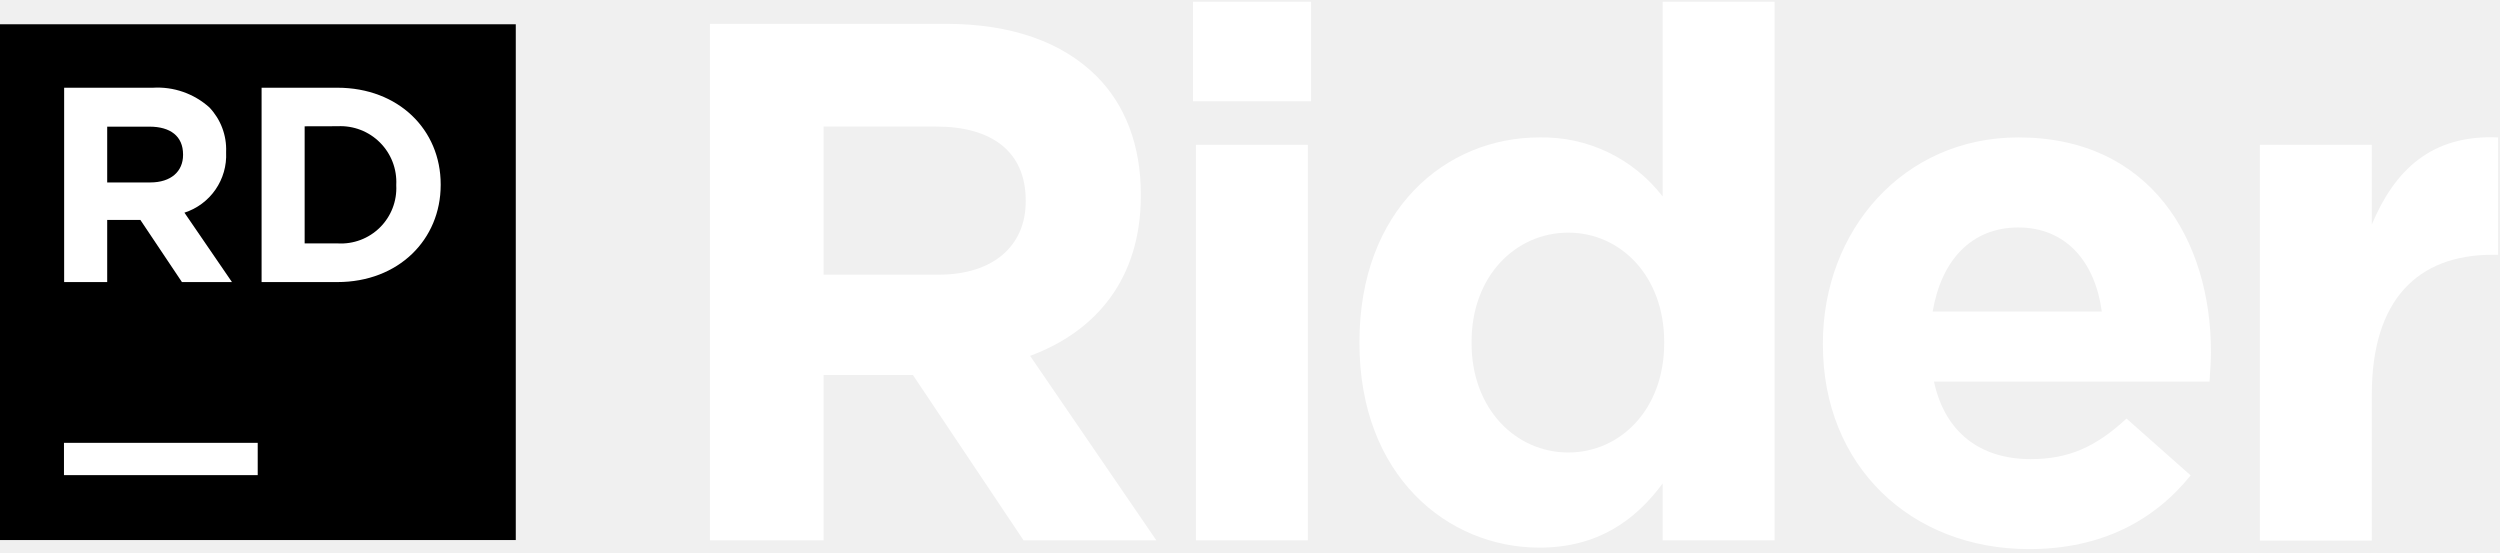
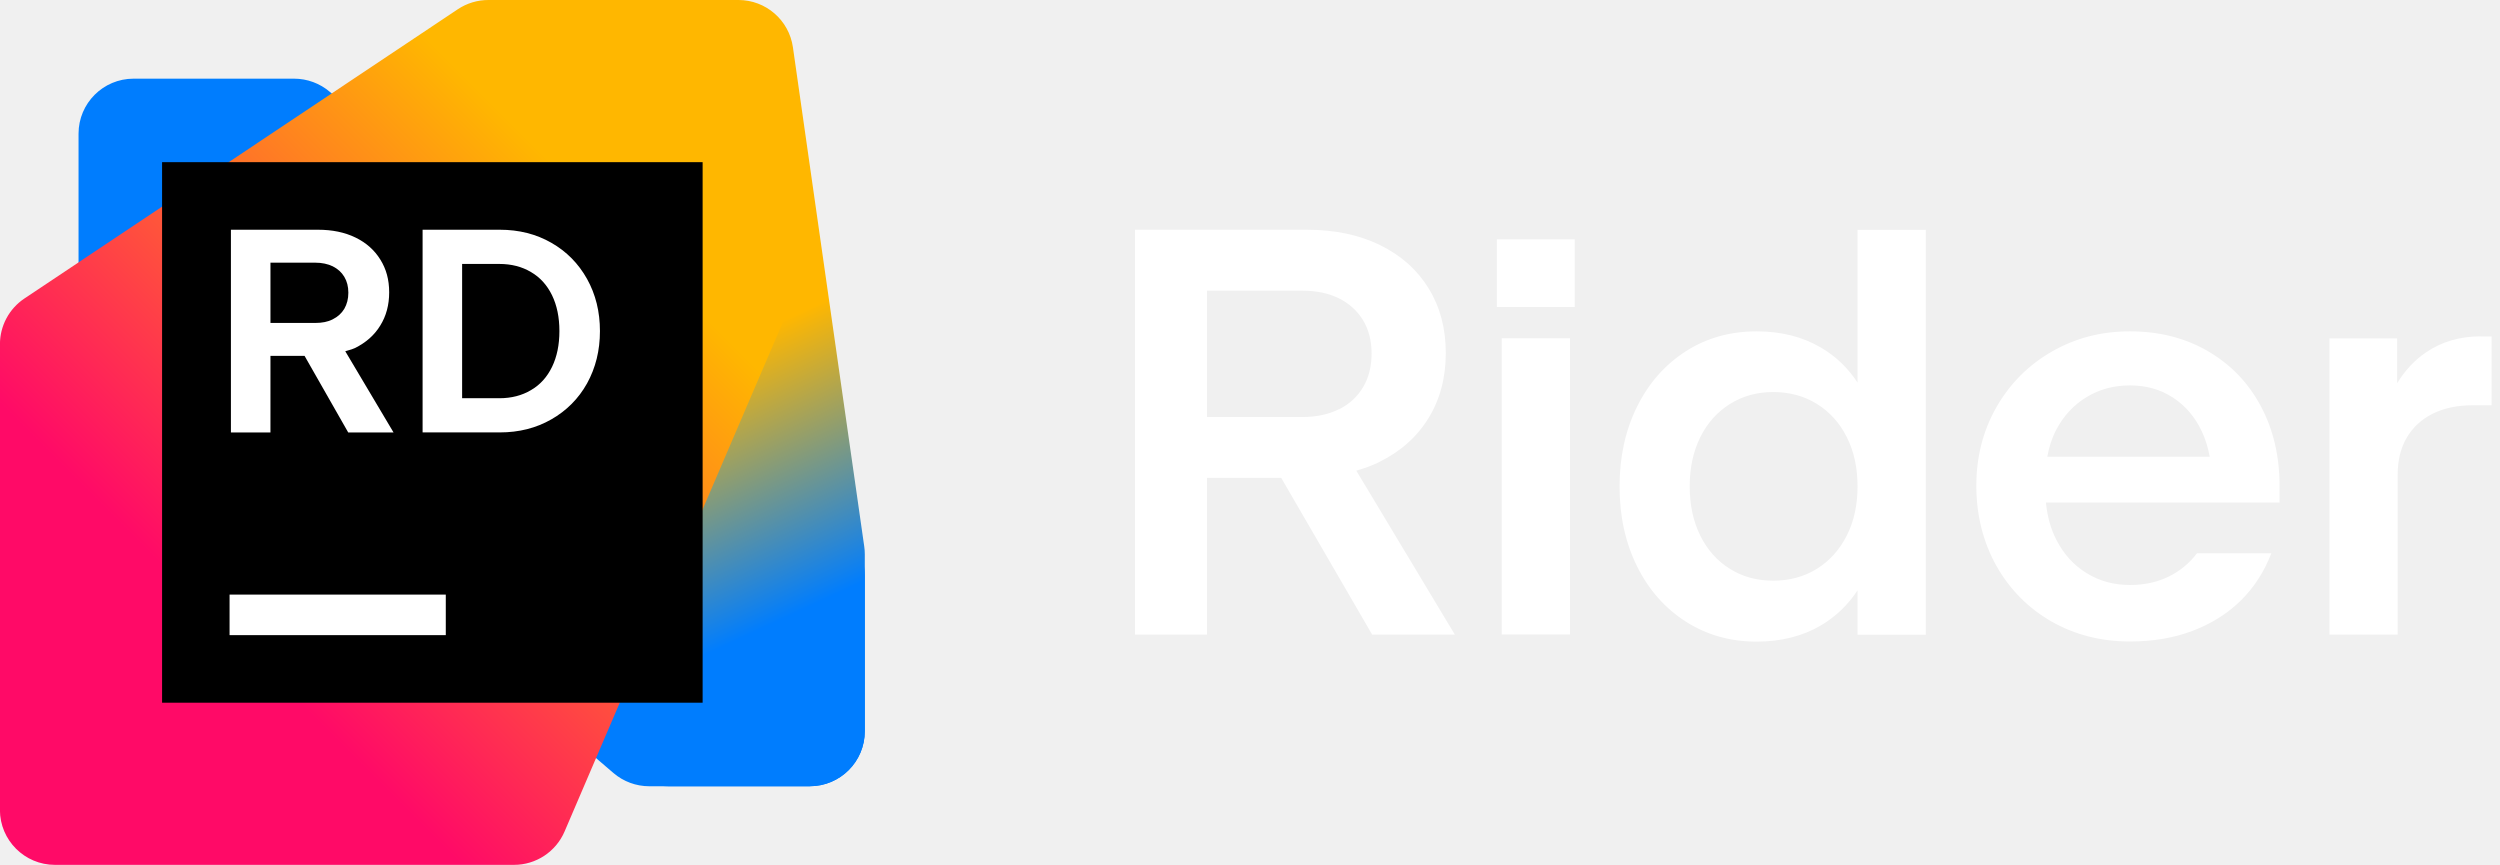
- <svg xmlns="http://www.w3.org/2000/svg" width="412" height="91" fill="none" viewBox="0 0 412 91">
-   <path fill="#000" d="M0 4H85V89H0V4Z" />
-   <path fill="#fff" d="M10.543 72.98H42.471V78.301H10.543V72.98Z" />
-   <path fill="#fff" d="M10.571 14.458H25.188C26.879 14.354 28.575 14.587 30.176 15.145C31.776 15.703 33.25 16.574 34.511 17.707C35.436 18.682 36.156 19.832 36.629 21.09C37.102 22.347 37.318 23.687 37.264 25.03V25.115C37.369 27.295 36.754 29.45 35.512 31.245C34.271 33.041 32.473 34.377 30.395 35.048L38.228 46.486H29.984L23.13 36.24H17.666V46.486H10.571V14.458ZM24.762 30.067C28.196 30.067 30.168 28.237 30.168 25.541V25.455C30.168 22.433 28.068 20.872 24.634 20.872H17.666V30.067H24.762Z" />
-   <path fill="#fff" d="M43.11 14.457H55.598C65.659 14.457 72.626 21.368 72.626 30.379V30.479C72.626 39.489 65.673 46.485 55.598 46.485H43.11V14.457ZM50.206 20.815V40.114H55.655C56.934 40.189 58.215 39.994 59.415 39.541C60.614 39.089 61.704 38.388 62.614 37.486C63.525 36.583 64.235 35.499 64.698 34.304C65.162 33.109 65.368 31.83 65.304 30.549V30.464C65.369 29.179 65.164 27.895 64.703 26.694C64.241 25.493 63.532 24.402 62.623 23.492C61.714 22.581 60.624 21.872 59.424 21.408C58.224 20.944 56.94 20.738 55.655 20.801L50.206 20.815Z" />
-   <path fill="#fff" d="M117 3.929H155.91C166.723 3.929 175.11 6.965 180.715 12.556C185.455 17.296 188.009 23.98 188.009 32.012V32.253C188.009 45.989 180.588 54.631 169.76 58.647L190.563 89.043H168.682L150.447 61.797H135.731V89.043H117V3.929ZM154.69 45.266C163.814 45.266 169.036 40.398 169.036 33.232V33.019C169.036 24.987 163.445 20.858 154.321 20.858H135.731V45.266H154.69Z" />
-   <path fill="#fff" d="M196.608 0.282H216.064V16.686H196.608V0.282ZM197.091 23.866H215.538V89.043H197.091V23.866Z" />
-   <path fill="#fff" d="M224.039 56.575V56.334C224.039 34.566 238.229 22.646 253.697 22.646C257.607 22.566 261.482 23.405 265.009 25.096C268.536 26.787 271.616 29.282 274.003 32.381V0.282H292.451V89.043H274.003V79.677C269.505 85.751 263.304 90.249 253.697 90.249C238.499 90.249 224.039 78.344 224.039 56.575V56.575ZM274.259 56.575V56.334C274.259 45.507 267.078 38.341 258.45 38.341C249.823 38.341 242.515 45.436 242.515 56.334V56.575C242.515 67.403 249.808 74.569 258.45 74.569C267.092 74.569 274.259 67.403 274.259 56.575Z" />
-   <path fill="#fff" d="M300.412 56.817V56.575C300.412 37.972 313.666 22.646 332.625 22.646C354.393 22.646 364.369 39.547 364.369 58.037C364.369 59.456 364.241 61.187 364.127 62.89H318.718C320.534 71.291 326.366 75.662 334.64 75.662C340.841 75.662 345.339 73.718 350.448 68.978L361.02 78.344C354.946 85.879 346.191 90.491 334.398 90.491C314.872 90.491 300.412 76.754 300.412 56.817V56.817ZM346.375 51.339C345.268 43.08 340.415 37.489 332.625 37.489C324.834 37.489 319.924 42.953 318.505 51.339H346.375Z" />
-   <path fill="#fff" d="M372.429 23.866H390.876V36.993C394.651 27.996 400.739 22.163 411.68 22.646V41.988H410.743C398.468 41.988 390.876 49.395 390.876 64.962V89.086H372.429V23.866Z" />
+ <svg xmlns="http://www.w3.org/2000/svg" width="185" height="64" fill="none" viewBox="0 0 185 64">
+   <defs>
+     <linearGradient id="a" x1="64.712" x2="39.849" y1="56.378" y2="2.753" gradientUnits="userSpaceOnUse">
+       <stop offset=".21" stop-color="#007DFE" />
+       <stop offset=".55" stop-color="#FFB700" />
+     </linearGradient>
+     <linearGradient id="b" x1="59.772" x2="1.067" y1="3.981" y2="62.687" gradientUnits="userSpaceOnUse">
+       <stop offset=".23" stop-color="#FFB700" />
+       <stop offset=".73" stop-color="#FF0A67" />
+     </linearGradient>
+   </defs>
+   <path fill="#fff" d="M102.038 34.2c1.58-.77 2.8-1.85 3.66-3.24.86-1.39 1.29-3 1.29-4.83s-.42-3.41-1.27-4.79c-.85-1.38-2.05-2.45-3.61-3.21-1.56-.76-3.36-1.13-5.42-1.13h-12.7v29.96h5.33v-11.6h5.49l6.73 11.6h6.12l-7.29-12.13c.58-.17 1.15-.37 1.68-.63h-.01Zm-2.95-3.92c-.76.38-1.67.58-2.71.58h-7.06v-9.35h7.06c1.04 0 1.94.19 2.71.57.76.38 1.35.92 1.78 1.62.42.7.63 1.52.63 2.46s-.21 1.79-.63 2.49c-.42.71-1.01 1.25-1.78 1.64v-.01Zm11.68-7.56h5.76v-5.01h-5.76v5.01Zm.36 24.23h5.05V25.03h-5.05v21.92Zm26.33-18.64c-.71-1.08-1.61-1.95-2.71-2.59-1.36-.8-2.95-1.2-4.76-1.2-1.95 0-3.7.49-5.23 1.47-1.53.98-2.74 2.34-3.61 4.09-.87 1.75-1.3 3.72-1.3 5.92 0 2.2.43 4.17 1.3 5.92.87 1.75 2.08 3.11 3.62 4.09s3.28 1.47 5.22 1.47c1.81 0 3.4-.4 4.76-1.2 1.1-.65 2-1.52 2.71-2.59v3.28h5.05V17.01h-5.05v11.32-.02Zm-.79 11.31c-.53 1.05-1.26 1.87-2.2 2.46-.94.59-2.03.89-3.25.89-1.22 0-2.27-.29-3.21-.88-.94-.58-1.67-1.41-2.19-2.46s-.78-2.27-.78-3.64.26-2.58.78-3.63c.52-1.05 1.25-1.87 2.19-2.46.94-.59 2.01-.89 3.21-.89 1.2 0 2.31.3 3.25.89.94.59 1.68 1.41 2.2 2.46.53 1.05.79 2.26.79 3.63s-.26 2.58-.79 3.63Zm26.71-13.64c-1.68-.97-3.6-1.46-5.76-1.46-2.16 0-4.03.5-5.77 1.49-1.73.99-3.1 2.36-4.1 4.1-1 1.74-1.5 3.69-1.5 5.84s.5 4.17 1.49 5.93c.99 1.75 2.35 3.12 4.07 4.11 1.72.98 3.66 1.48 5.81 1.48 1.7 0 3.25-.26 4.64-.79 1.39-.53 2.59-1.28 3.57-2.25s1.73-2.13 2.25-3.49h-5.5c-.56.74-1.26 1.32-2.1 1.73-.84.41-1.79.62-2.85.62-1.2 0-2.27-.29-3.22-.88-.95-.58-1.69-1.4-2.23-2.45-.43-.83-.68-1.76-.78-2.77h17.29v-1.22c0-2.23-.47-4.21-1.4-5.94-.93-1.73-2.24-3.08-3.93-4.06l.02.01Zm-11.88 7.83c.13-.72.34-1.4.67-2.02.54-1.02 1.28-1.82 2.23-2.4.95-.58 2.02-.87 3.22-.87 1.2 0 2.26.3 3.18.9.92.6 1.63 1.43 2.13 2.49.28.59.47 1.22.59 1.89h-12.02v.01Zm32.08-8.92c-1.55 0-2.92.4-4.09 1.21-.83.57-1.53 1.33-2.1 2.26v-3.32h-5.01v21.92h5.05V35.13c0-1.06.22-1.97.67-2.74.45-.77 1.09-1.36 1.93-1.78.83-.41 1.82-.62 2.94-.62h1.41V24.9h-.81l.01-.01Z" />
+   <path fill="#007DFE" d="m48.047 58.184 11.876-.002c2.249 0 4.072-1.823 4.072-4.073V42.603c0-1.189-.52-2.319-1.422-3.092L24.412 6.801c-.738-.632-1.679-.98-2.651-.98H9.885c-2.249 0-4.073 1.823-4.073 4.073V21.401c0 1.189.52 2.318 1.422 3.092L45.395 57.203c.738.633 1.679.98 2.651.98l.001.001Z" />
+   <path fill="url(#a)" d="M49.475 58.182h10.447c2.249 0 4.073-1.823 4.073-4.073V41.016c0-.193-.014-.385-.041-.576L58.676 3.497C58.389 1.49 56.671 0 54.644 0h-15.673c-2.25 0-4.073 1.824-4.073 4.074l.005 18.539c0 .438.07.872.209 1.287l10.499 31.498c.554 1.663 2.111 2.785 3.864 2.785Z" />
+   <path fill="url(#b)" d="M4.067 64H38.035c1.629 0 3.102-.971 3.743-2.468l16.068-37.491c.217-.507.329-1.053.329-1.605V4.073C58.176 1.823 56.352 0 54.103 0H36.137c-.805 0-1.591.239-2.261.685L1.808 22.088c-1.132.756-1.812 2.026-1.812 3.387l-.002 34.452C-.006 62.177 1.818 64 4.067 64Z" />
+   <path fill="#000" d="M51.994 12h-40v40h40V12Z" />
+   <path fill="#fff" fill-rule="evenodd" d="M43.443 20.643c-.636-1.138-1.518-2.036-2.647-2.679-1.122-.643-2.393-.964-3.814-.964h-5.71v14.999h5.71c1.421 0 2.692-.321 3.814-.964 1.128-.643 2.01-1.527 2.647-2.665.635-1.152.953-2.438.953-3.87 0-1.433-.318-2.719-.953-3.857ZM40.85 27.152c-.364.75-.882 1.325-1.554 1.714-.672.402-1.454.603-2.346.603h-2.753v-9.937h2.753c.892 0 1.675.201 2.346.602.671.389 1.189.965 1.554 1.714.364.75.546 1.633.546 2.652s-.182 1.902-.546 2.652Z" clip-rule="evenodd" />
+   <path fill="#fff" fill-rule="evenodd" d="M20.014 26.335h2.524L25.767 32h3.354l-3.571-6.008c.073-.023.148-.045.222-.066.168-.048.336-.096.488-.167.815-.402 1.44-.951 1.875-1.661.443-.71.664-1.527.664-2.465s-.218-1.728-.654-2.424c-.429-.696-1.043-1.246-1.843-1.633-.8-.389-1.725-.576-2.775-.576h-6.439V32h2.925l.001-5.665Zm0-6.897h3.321c.493 0 .921.094 1.286.268.371.188.657.442.857.777.2.335.3.723.3 1.178 0 .455-.1.844-.3 1.192-.2.335-.486.59-.857.777-.364.187-.793.268-1.286.268h-3.321v-4.46Z" clip-rule="evenodd" />
+   <path fill="#fff" d="M16.988 44h16v3h-16v-3Z" />
</svg>
